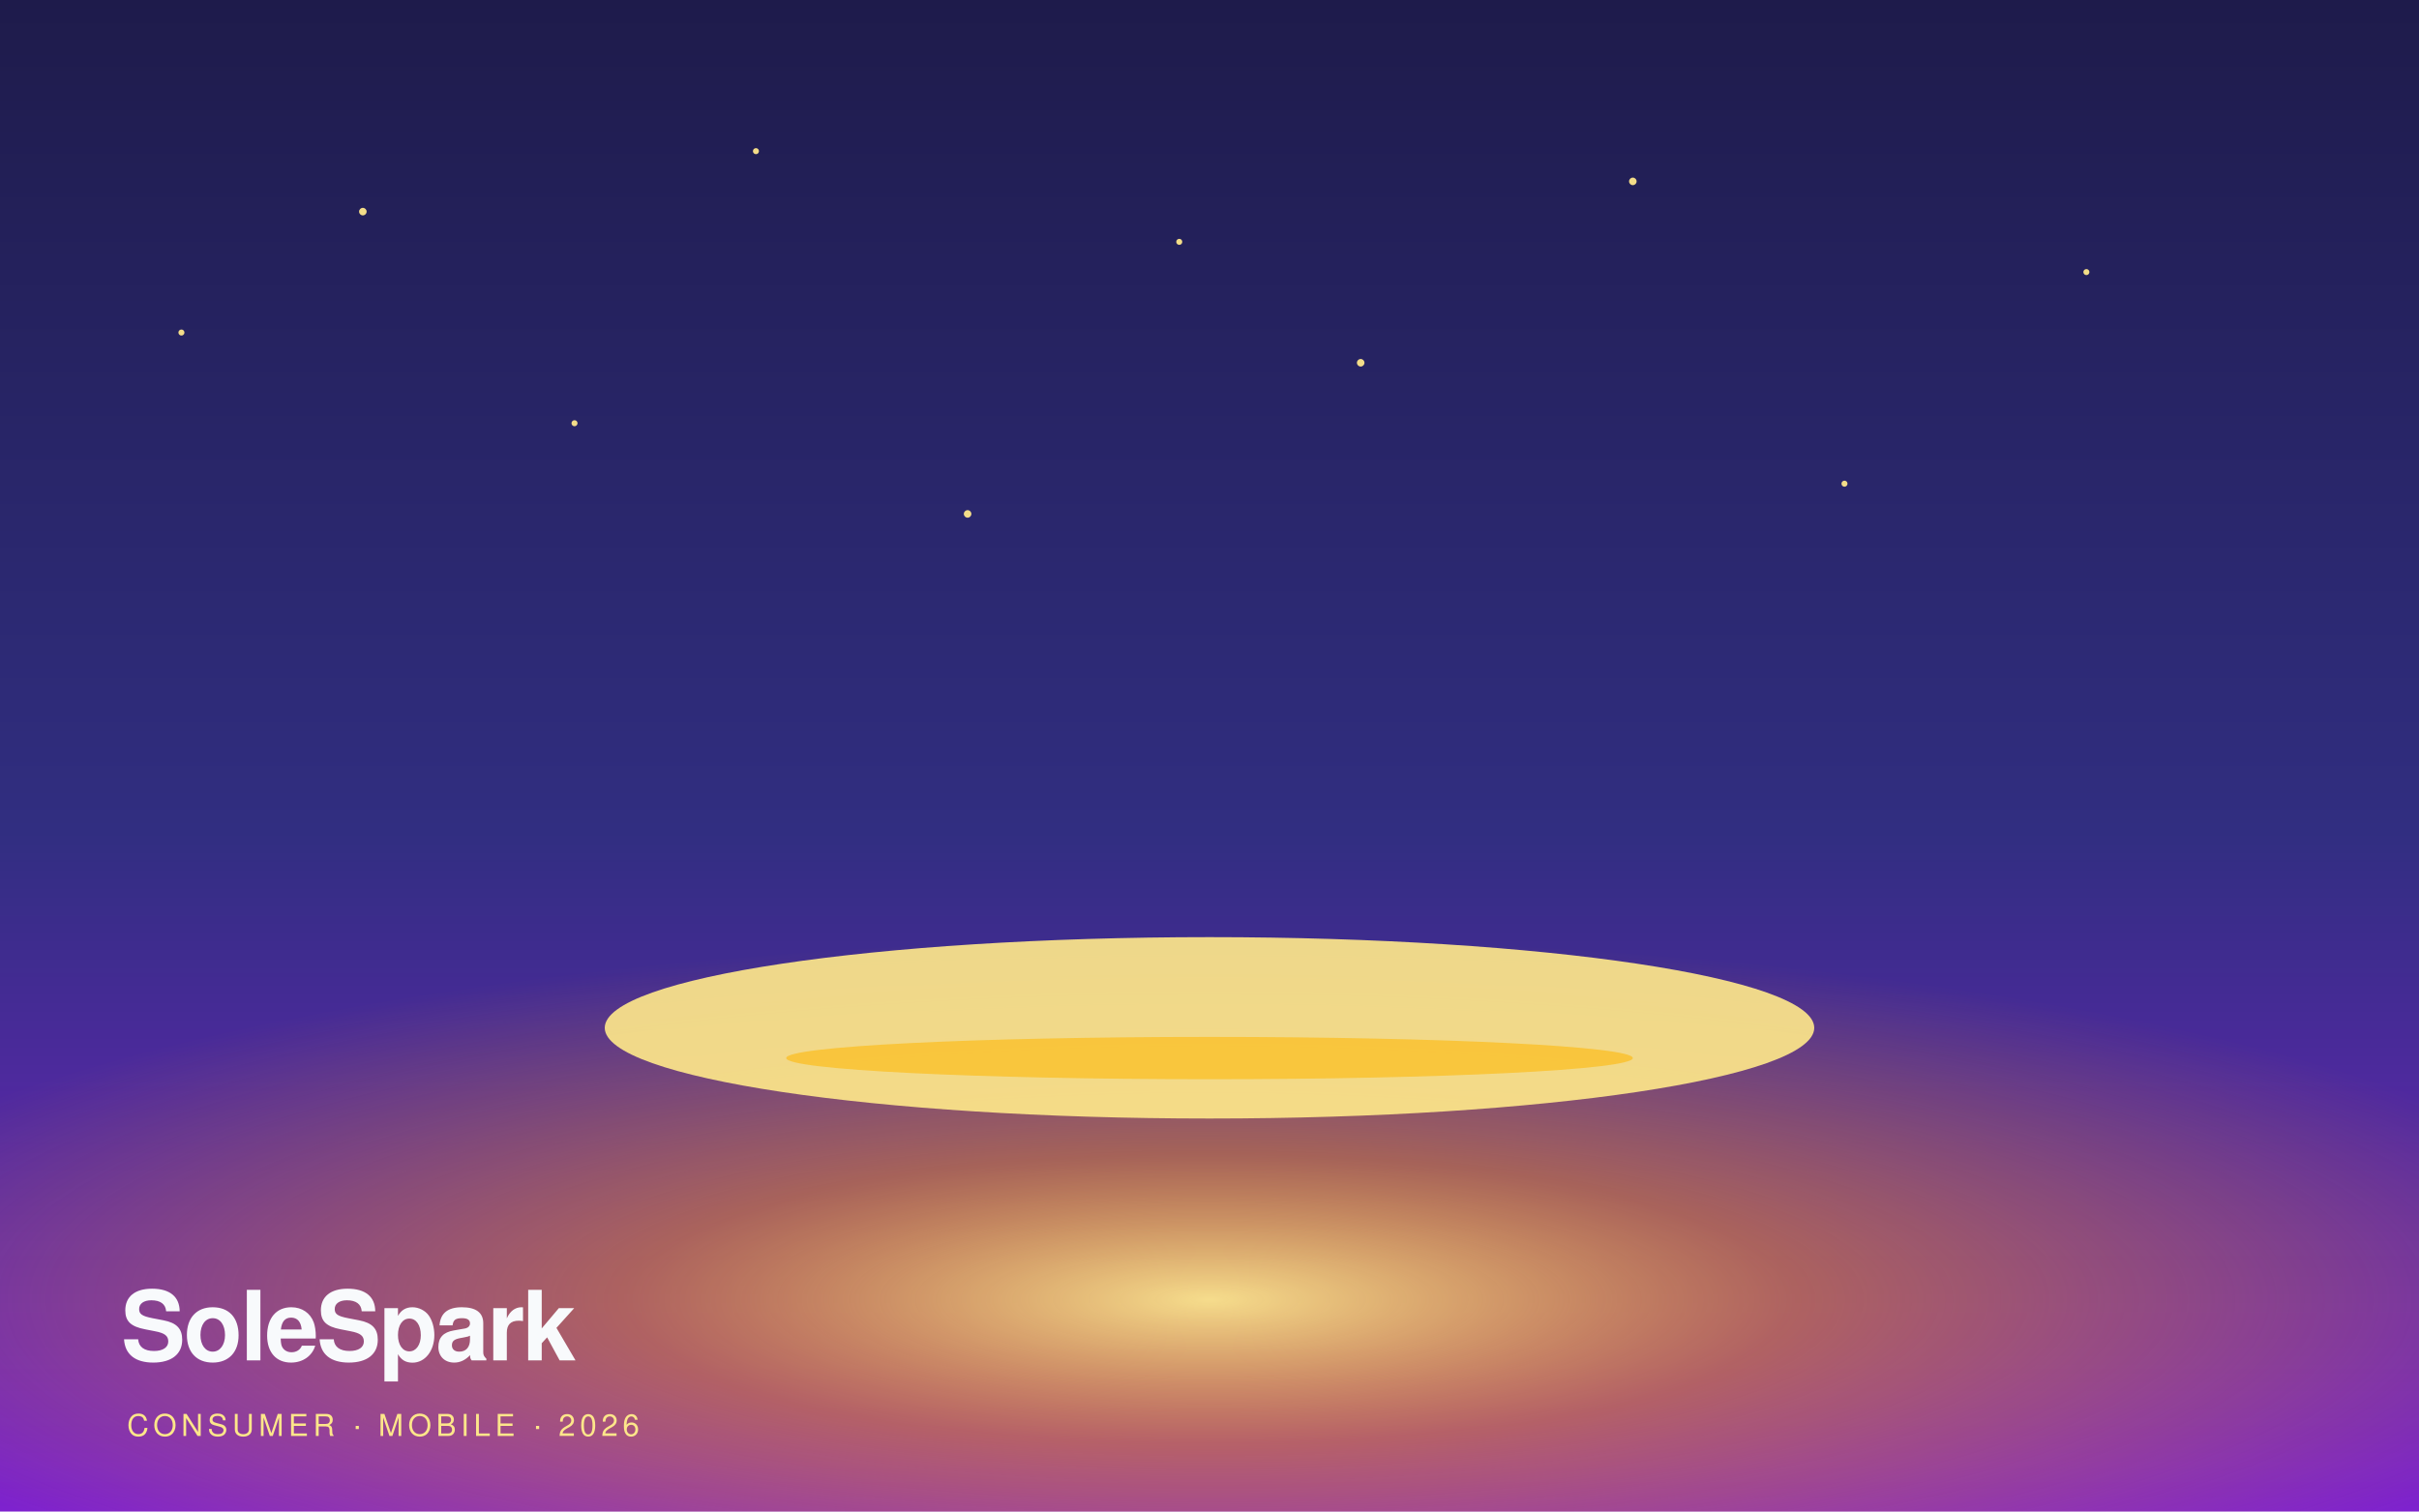
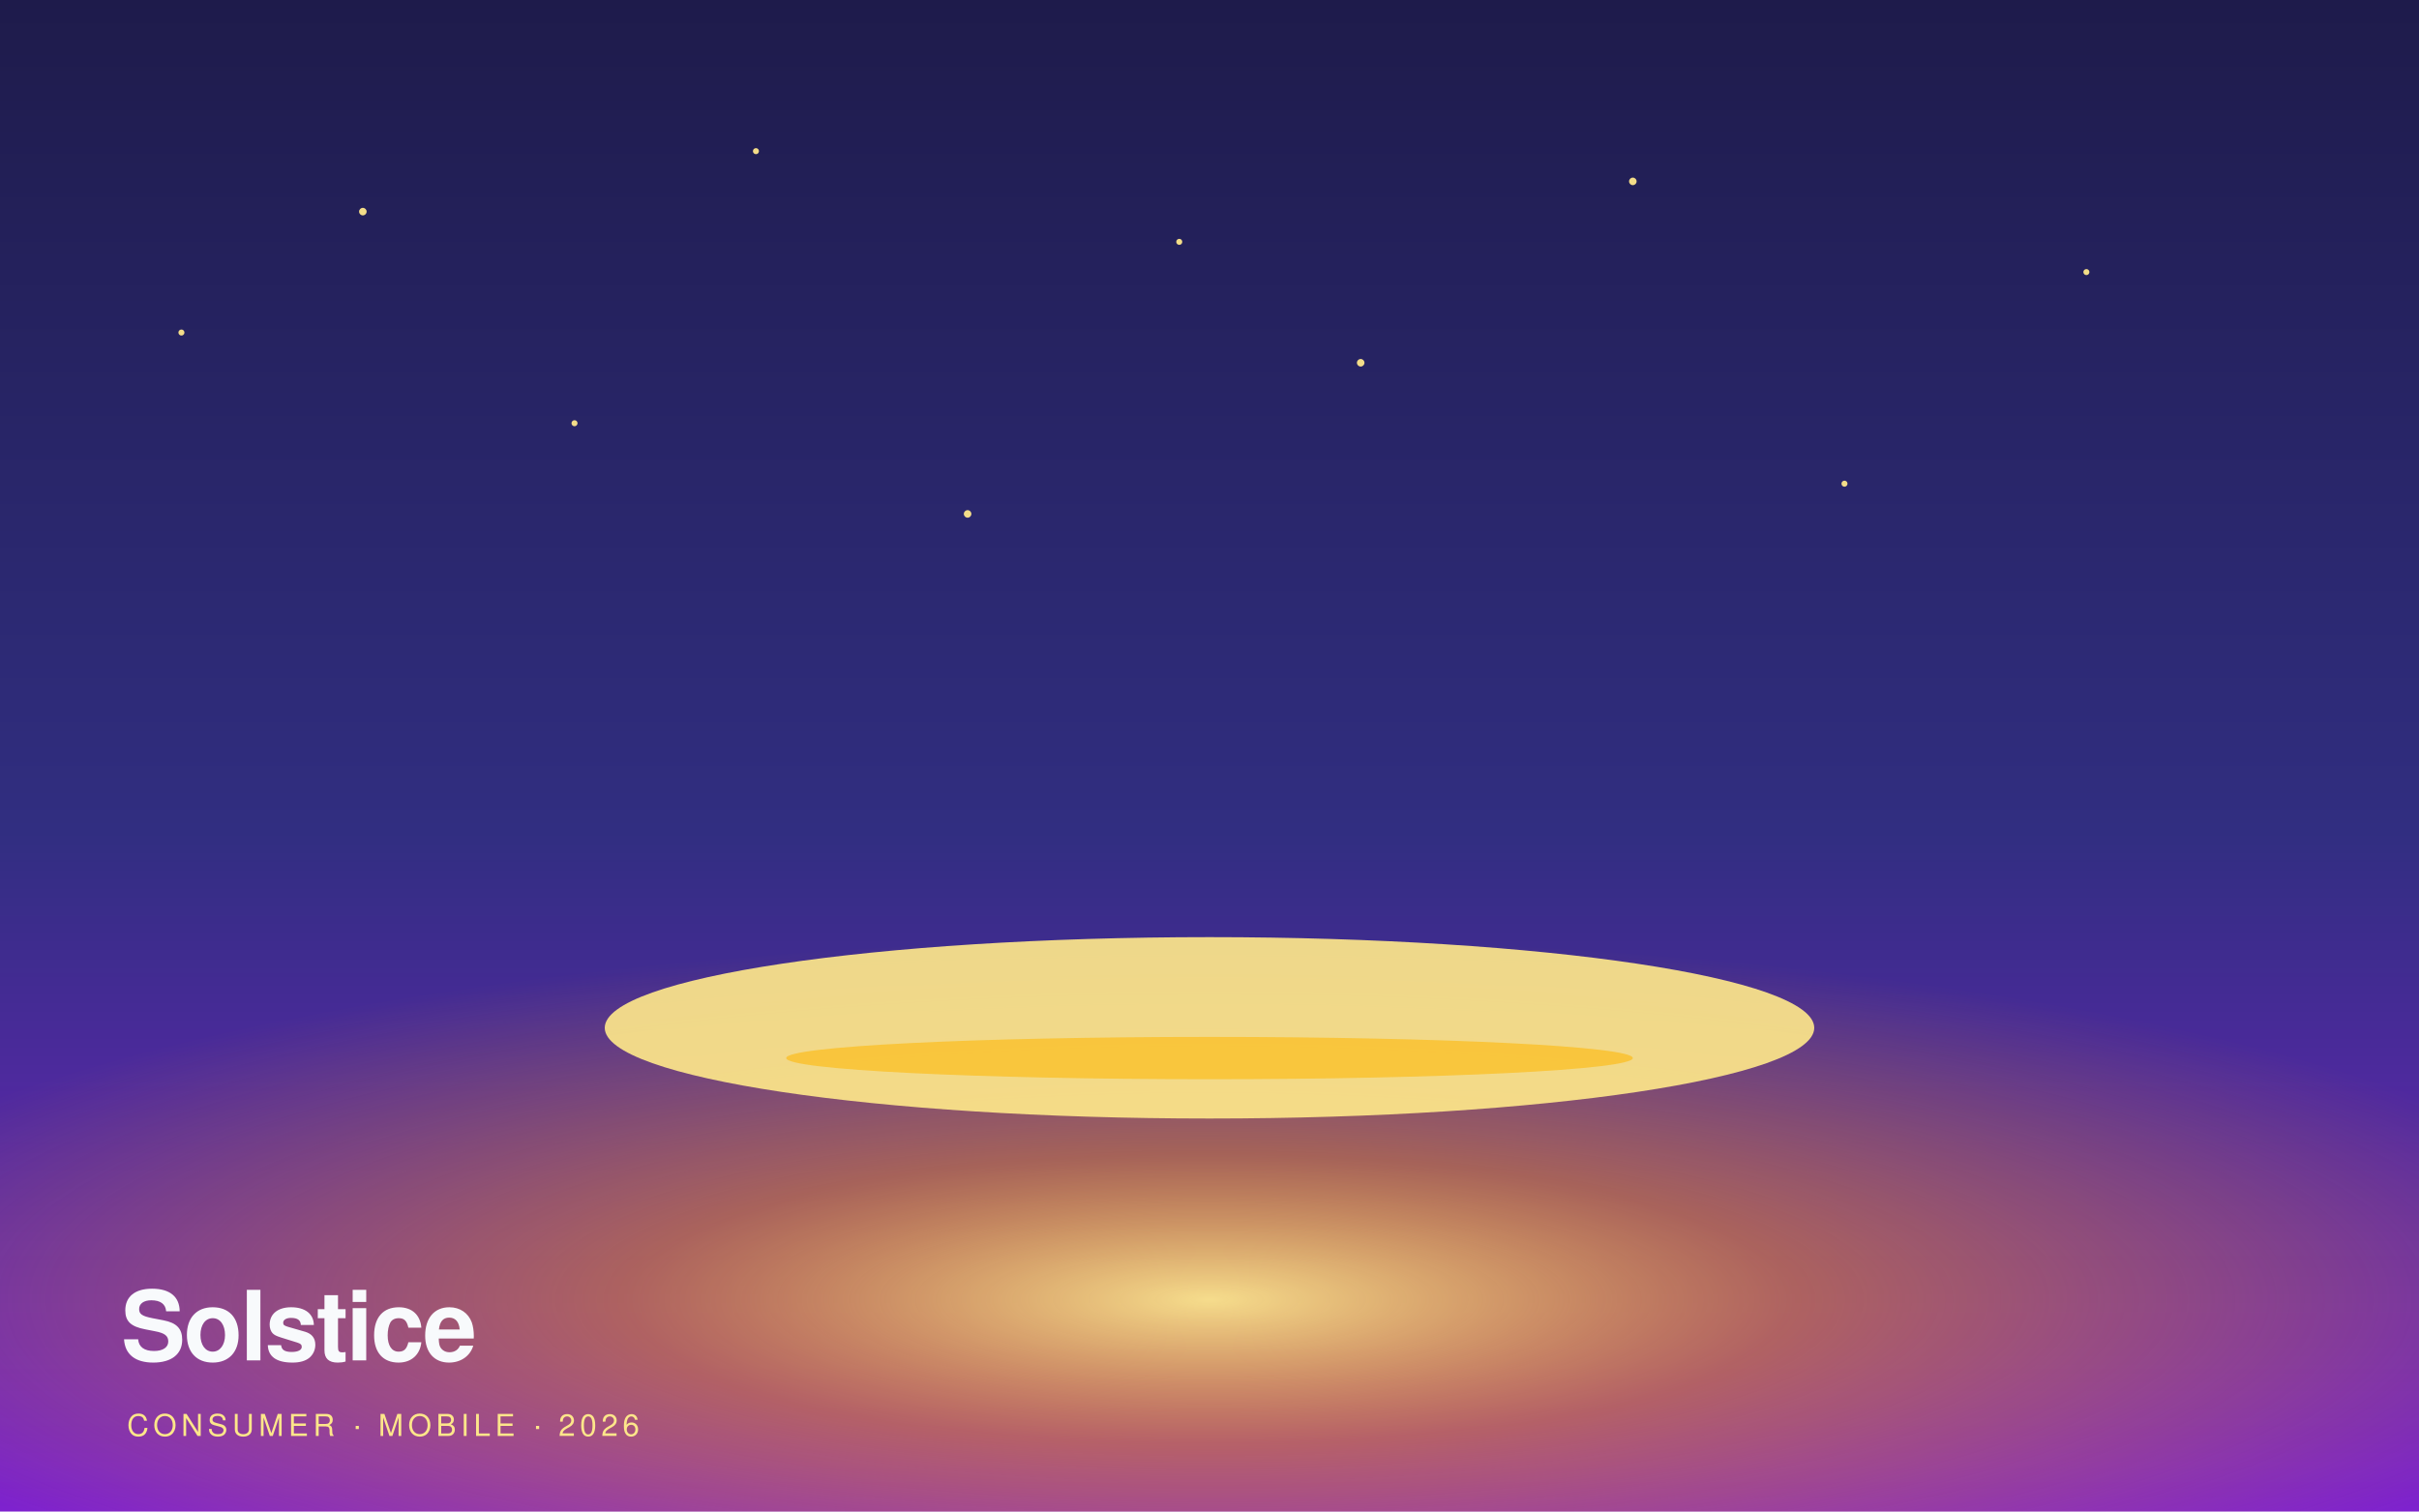
<svg xmlns="http://www.w3.org/2000/svg" viewBox="0 0 1600 1000" preserveAspectRatio="xMidYMid slice">
  <defs>
    <linearGradient id="g" x1="0" y1="0" x2="0" y2="1">
      <stop offset="0%" stop-color="#1e1b4b" />
      <stop offset="55%" stop-color="#312e81" />
      <stop offset="100%" stop-color="#7e22ce" />
    </linearGradient>
    <radialGradient id="sun" cx="0.5" cy="0.65" r="0.6">
      <stop offset="0%" stop-color="#fde68a" stop-opacity="0.95" />
      <stop offset="40%" stop-color="#f59e0b" stop-opacity="0.5" />
      <stop offset="100%" stop-color="#f59e0b" stop-opacity="0" />
    </radialGradient>
  </defs>
  <rect width="1600" height="1000" fill="url(#g)" />
  <g opacity="0.95" fill="#fde68a">
    <circle cx="240" cy="140" r="2.5" />
    <circle cx="500" cy="100" r="2" />
    <circle cx="780" cy="160" r="2" />
    <circle cx="1080" cy="120" r="2.5" />
    <circle cx="1380" cy="180" r="2" />
    <circle cx="380" cy="280" r="2" />
    <circle cx="900" cy="240" r="2.5" />
    <circle cx="1220" cy="320" r="2" />
    <circle cx="120" cy="220" r="2" />
    <circle cx="640" cy="340" r="2.5" />
  </g>
  <rect x="0" y="600" width="1600" height="400" fill="url(#sun)" />
  <ellipse cx="800" cy="680" rx="400" ry="60" fill="#fde68a" fill-opacity="0.92" />
  <ellipse cx="800" cy="700" rx="280" ry="14" fill="#fbbf24" fill-opacity="0.75" />
  <g font-family="system-ui, -apple-system, Helvetica, Arial, sans-serif" fill="#f8fafc">
-     <text x="80" y="900" font-size="64" font-weight="700" letter-spacing="-1.5">SoleSpark</text>
+     <text x="80" y="900" font-size="64" font-weight="700" letter-spacing="-1.5">Solstice</text>
    <text x="84" y="950" font-size="20" font-weight="500" fill="#fde68a" letter-spacing="3">CONSUMER · MOBILE · 2026</text>
  </g>
</svg>
